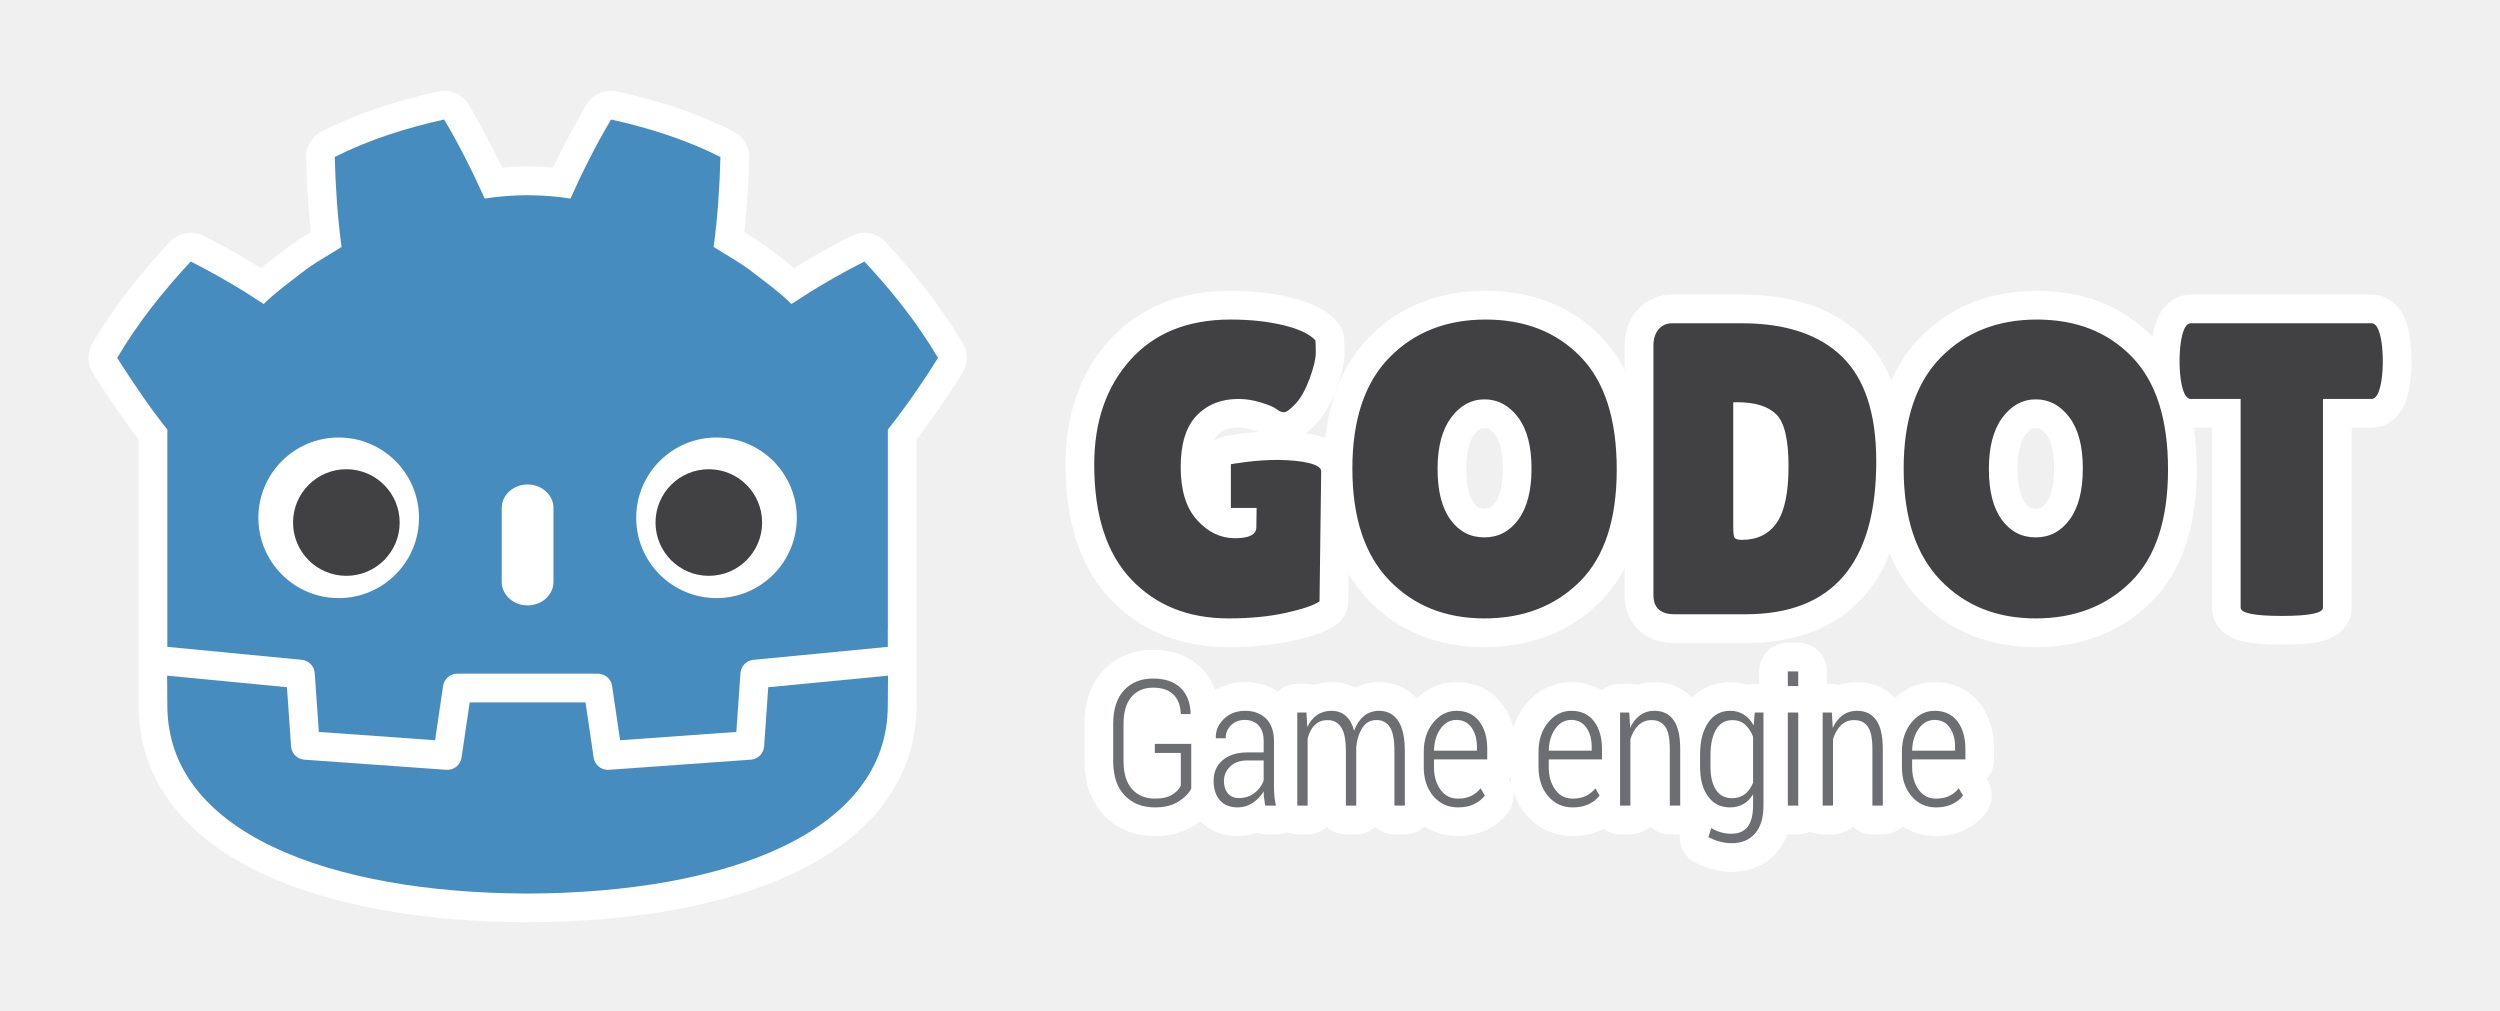
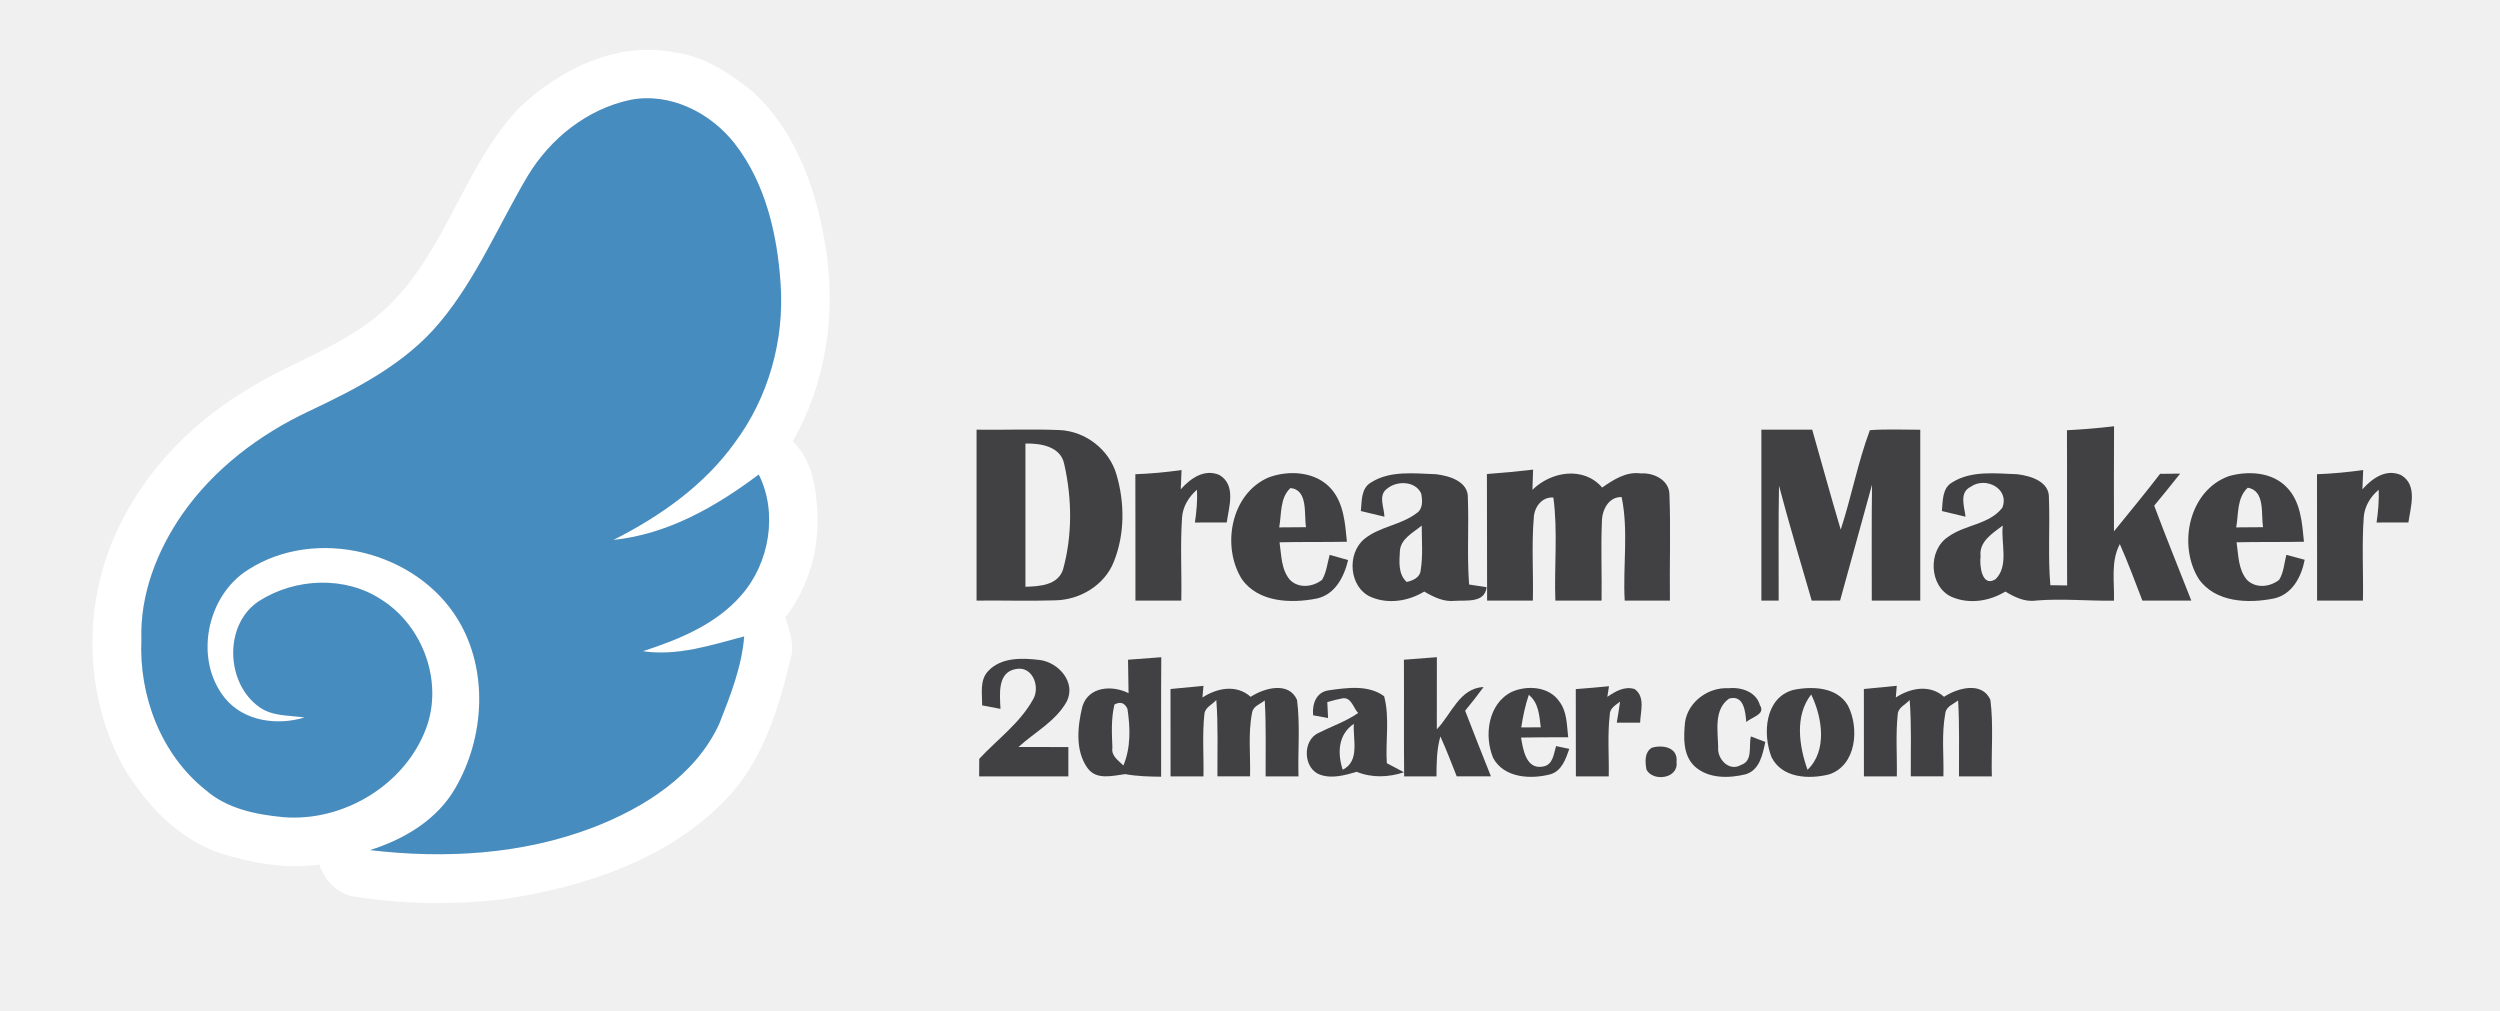
- <svg xmlns="http://www.w3.org/2000/svg" id="svg2" version="1.1" xml:space="preserve" width="1024" height="414" viewBox="0 0 960 388.125">
-   <defs id="defs6">
-     <clipPath clipPathUnits="userSpaceOnUse" id="clipPath16">
-       <path d="M 0,595.276 H 841.89 V 0 H 0 Z" id="path18" />
-     </clipPath>
-   </defs>
-   <g id="g10" transform="matrix(1.25,0,0,-1.25,-94.25,597.4987)">
-     <g id="g12">
-       <g id="g14" clip-path="url(#clipPath16)">
-         <g id="g78-3" transform="matrix(1.131053,0,0,1.131053,348.1312,279.2672)" style="fill:none;stroke:#ffffff;stroke-width:15.589;stroke-linecap:butt;stroke-linejoin:round;stroke-miterlimit:4;stroke-dasharray:none;stroke-opacity:1">
-           <path id="path80-6" style="fill:none;fill-opacity:1;fill-rule:nonzero;stroke:#ffffff;stroke-width:23.509;stroke-linecap:butt;stroke-linejoin:round;stroke-miterlimit:4;stroke-dasharray:none;stroke-opacity:1" d="m 226.334,222.1 c -15.358,3.414 -30.551,8.169 -44.795,15.338 0.326,12.577 1.139,24.628 2.787,36.869 -5.532,3.544 -11.345,6.586 -16.512,10.734 -5.25,4.039 -10.61,7.902 -15.363,12.625 -9.496,-6.281 -19.548,-12.184 -29.902,-17.395 -11.161,12.012 -21.598,24.977 -30.123,39.484 6.7,10.517 13.888,21.089 20.543,29.332 0.056,36.957 -0.082,77.99 0,113.02 0,51.838 65.76,76.754 147.461,77.041 h 0.1 0.1 c 81.701,-0.287 147.439,-25.203 147.439,-77.041 0.051,-37.842 0.017,-79.51 0.021,-113.02 7.687,-9.677 14.965,-20.352 20.541,-29.332 -8.522,-14.508 -18.964,-27.473 -30.125,-39.484 -10.351,5.21 -20.406,11.113 -29.902,17.395 -4.752,-4.723 -10.104,-8.586 -15.361,-12.625 -5.165,-4.149 -10.985,-7.19 -16.506,-10.734 1.644,-12.241 2.456,-24.292 2.783,-36.869 -14.245,-7.169 -29.437,-11.924 -44.803,-15.338 -6.135,10.311 -11.745,21.477 -16.631,32.393 -5.794,-0.968 -11.615,-1.327 -17.443,-1.396 v -0.01 c -0.041,0 -0.079,0.01 -0.113,0.01 -0.036,0 -0.073,-0.01 -0.109,-0.01 v 0.01 c -5.839,0.069 -11.656,0.428 -17.451,1.396 -4.883,-10.915 -10.491,-22.082 -16.635,-32.393 z" transform="matrix(0.6630986,0,0,-0.6630986,-270.5894,290.5202)" />
-         </g>
-         <g id="g20" transform="matrix(1.131053,0,0,1.131053,531.4495,355.3157)" style="stroke:none;stroke-width:10.609;stroke-linejoin:round;stroke-miterlimit:4;stroke-dasharray:none;stroke-opacity:1;paint-order:markers stroke fill" />
-         <g id="g24" transform="matrix(1.131053,0,0,1.131053,607.8515,354.431)" style="stroke:none;stroke-width:10.609;stroke-linecap:butt;stroke-linejoin:round;stroke-miterlimit:4;stroke-dasharray:none;stroke-opacity:1;paint-order:markers stroke fill" />
-         <g id="g28" transform="matrix(1.131053,0,0,1.131053,700.8107,355.3157)" style="stroke:none;stroke-width:10.609;stroke-linejoin:round;stroke-miterlimit:4;stroke-dasharray:none;stroke-opacity:1;paint-order:markers stroke fill" />
-         <g id="g32" transform="matrix(1.131053,0,0,1.131053,789.0113,291.3351)" style="stroke:none;stroke-width:10.609;stroke-miterlimit:4;stroke-dasharray:none;stroke-opacity:1;paint-order:markers stroke fill" />
-         <g id="g36" transform="matrix(1.131053,0,0,1.131053,468.2655,336.7128)" style="stroke:none;stroke-width:10.609;stroke-linejoin:round;stroke-miterlimit:4;stroke-dasharray:none;stroke-opacity:1;paint-order:markers stroke fill">
-           <path id="path38" style="fill:#414042;fill-opacity:1;fill-rule:nonzero;stroke:#ffffff;stroke-width:15.589;stroke-linejoin:round;stroke-miterlimit:4;stroke-dasharray:none;stroke-opacity:1;paint-order:markers stroke fill" d="m 0,0 c -6.078,0.094 -13.034,-1.173 -13.034,-1.173 v -11.863 h 6.995 l -0.078,-5.288 c 0,-1.959 -1.942,-2.943 -5.815,-2.943 -3.878,0 -7.303,1.642 -10.274,4.917 -2.978,3.279 -4.459,8.072 -4.459,14.388 0,6.329 1.447,10.995 4.345,14.006 2.892,3.008 6.683,4.517 11.346,4.517 1.959,0 3.987,-0.316 6.096,-0.961 2.11,-0.639 3.519,-1.238 4.238,-1.799 0.713,-0.577 1.391,-0.85 2.032,-0.85 0.638,0 1.671,0.746 3.1,2.255 1.431,1.505 2.713,3.786 3.844,6.827 1.126,3.057 1.69,5.4 1.69,7.062 0,1.649 -0.036,2.786 -0.109,3.386 -1.581,1.73 -4.499,3.102 -8.755,4.122 -4.248,1.017 -9.011,1.522 -14.28,1.522 -11.594,0 -20.66,-3.65 -27.207,-10.95 -6.552,-7.303 -9.822,-16.783 -9.822,-28.452 0,-13.701 3.347,-24.087 10.041,-31.162 6.706,-7.074 15.51,-10.607 26.425,-10.607 5.87,0 11.08,0.505 15.632,1.522 4.557,1.013 7.586,2.053 9.093,3.105 l 0.452,35.33 C 11.496,-1.036 6.078,-0.104 0,0 m 283.581,-40.12 c 0,-1.496 -3.721,-2.255 -11.176,-2.255 -7.448,0 -11.18,0.759 -11.18,2.255 v 56.681 h -13.545 c -1.281,0 -2.185,1.727 -2.71,5.198 -0.226,1.652 -0.334,3.343 -0.334,5.077 0,1.724 0.108,3.422 0.334,5.077 0.525,3.462 1.429,5.202 2.71,5.202 h 49.112 c 1.279,0 2.179,-1.74 2.712,-5.202 0.221,-1.655 0.335,-3.353 0.335,-5.077 0,-1.734 -0.114,-3.425 -0.335,-5.077 -0.533,-3.471 -1.433,-5.198 -2.712,-5.198 h -13.211 z M 205.601,16.447 c -3.612,0 -6.645,-1.659 -9.095,-4.967 -2.44,-3.311 -3.662,-7.958 -3.662,-13.938 0,-5.993 1.169,-10.581 3.499,-13.778 2.33,-3.207 5.398,-4.804 9.2,-4.804 3.801,0 6.89,1.617 9.258,4.862 2.372,3.233 3.56,7.861 3.56,13.886 0,6.02 -1.225,10.654 -3.671,13.89 -2.447,3.232 -5.473,4.849 -9.089,4.849 m -0.058,-59.493 c -10.577,0 -19.193,3.46 -25.851,10.379 -6.663,6.925 -9.993,17.03 -9.993,30.314 0,13.292 3.367,23.356 10.1,30.209 6.741,6.844 15.431,10.269 26.086,10.269 10.651,0 19.246,-3.363 25.797,-10.109 6.55,-6.733 9.822,-16.94 9.822,-30.591 0,-13.661 -3.349,-23.822 -10.05,-30.49 -6.699,-6.654 -15.338,-9.981 -25.911,-9.981 m -82.13,58.711 v -33.768 c 0,-1.577 0.116,-2.571 0.342,-2.988 0.224,-0.415 0.903,-0.623 2.029,-0.623 4.144,0 7.283,1.548 9.429,4.634 2.151,3.083 3.215,8.216 3.215,15.405 0,7.192 -1.113,11.878 -3.325,14.055 -2.223,2.183 -5.744,3.285 -10.561,3.285 z m -21.675,-52.392 v 67.735 c 0,1.883 0.468,3.369 1.413,4.471 0.939,1.085 2.161,1.636 3.671,1.636 h 18.854 c 11.965,0 21.053,-3.018 27.257,-9.04 6.215,-6.02 9.322,-15.499 9.322,-28.447 0,-27.7 -11.821,-41.547 -35.456,-41.547 h -19.302 c -3.836,0 -5.759,1.727 -5.759,5.192 M 55.863,16.447 c -3.611,0 -6.636,-1.659 -9.09,-4.967 -2.441,-3.311 -3.668,-7.958 -3.668,-13.938 0,-5.993 1.166,-10.581 3.503,-13.778 2.333,-3.207 5.398,-4.804 9.2,-4.804 3.8,0 6.887,1.617 9.258,4.862 2.371,3.233 3.559,7.861 3.559,13.886 0,6.02 -1.227,10.654 -3.673,13.89 -2.443,3.232 -5.473,4.849 -9.089,4.849 m -0.055,-59.493 c -10.573,0 -19.195,3.46 -25.859,10.379 -6.655,6.925 -9.984,17.03 -9.984,30.314 0,13.292 3.367,23.356 10.101,30.209 6.736,6.844 15.431,10.269 26.082,10.269 10.649,0 19.251,-3.363 25.794,-10.109 6.555,-6.733 9.827,-16.94 9.827,-30.591 0,-13.661 -3.348,-23.822 -10.05,-30.49 -6.702,-6.654 -15.333,-9.981 -25.911,-9.981" />
-         </g>
-         <g id="g40" transform="matrix(1.131053,0,0,1.131053,441.3472,235.7512)" style="stroke:none;stroke-width:4.311;stroke-linejoin:round;stroke-miterlimit:4;stroke-dasharray:none;stroke-opacity:1;paint-order:markers stroke fill" />
-         <g id="g44" transform="matrix(1.131053,0,0,1.131053,456.0153,232.825)" style="stroke:none;stroke-width:4.311;stroke-linejoin:round;stroke-miterlimit:4;stroke-dasharray:none;stroke-opacity:1;paint-order:markers stroke fill" />
-         <g id="g48" transform="matrix(1.131053,0,0,1.131053,476.7303,259.1052)" style="stroke:none;stroke-width:4.311;stroke-linejoin:round;stroke-miterlimit:4;stroke-dasharray:none;stroke-opacity:1;paint-order:markers stroke fill" />
-         <g id="g52" transform="matrix(1.131053,0,0,1.131053,522.8228,256.8387)" style="stroke:none;stroke-width:4.311;stroke-linejoin:round;stroke-miterlimit:4;stroke-dasharray:none;stroke-opacity:1;paint-order:markers stroke fill" />
-         <g id="g56" transform="matrix(1.131053,0,0,1.131053,558.0805,256.8387)" style="stroke:none;stroke-width:4.311;stroke-linejoin:round;stroke-miterlimit:4;stroke-dasharray:none;stroke-opacity:1;paint-order:markers stroke fill" />
-         <g id="g60" transform="matrix(1.131053,0,0,1.131053,575.9168,259.1052)" style="stroke:none;stroke-width:4.311;stroke-linejoin:round;stroke-miterlimit:4;stroke-dasharray:none;stroke-opacity:1;paint-order:markers stroke fill" />
-         <g id="g64" transform="matrix(1.131053,0,0,1.131053,600.8685,242.3088)" style="stroke:none;stroke-width:4.311;stroke-linejoin:round;stroke-miterlimit:4;stroke-dasharray:none;stroke-opacity:1;paint-order:markers stroke fill" />
-         <g id="g70" transform="matrix(1.131053,0,0,1.131053,638.1538,259.1052)" style="stroke:none;stroke-width:4.311;stroke-linejoin:round;stroke-miterlimit:4;stroke-dasharray:none;stroke-opacity:1;paint-order:markers stroke fill" />
-         <g id="g74" transform="matrix(1.131053,0,0,1.131053,669.7088,256.8387)" style="stroke:none;stroke-width:4.311;stroke-linejoin:round;stroke-miterlimit:4;stroke-dasharray:none;stroke-opacity:1;paint-order:markers stroke fill">
-           <path id="path76" style="fill:#6d6e71;fill-opacity:1;fill-rule:nonzero;stroke:#ffffff;stroke-width:15.589;stroke-linejoin:round;stroke-miterlimit:4;stroke-dasharray:none;stroke-opacity:1;paint-order:markers stroke fill" d="M 0,0 C -1.763,0 -3.208,-0.802 -4.334,-2.402 -5.463,-4.008 -6.052,-5.987 -6.102,-8.346 H 5.56 v 1.082 c 0,2.086 -0.486,3.823 -1.47,5.201 C 3.109,-0.684 1.747,0 0,0 m 0.401,-23.76 c -2.733,0 -4.958,1.026 -6.681,3.073 -1.73,2.043 -2.595,4.657 -2.595,7.841 v 4.197 c 0,3.19 0.865,5.85 2.6,7.965 1.739,2.105 3.831,3.158 6.275,3.158 2.646,0 4.706,-0.939 6.172,-2.823 1.462,-1.887 2.195,-4.422 2.195,-7.603 v -2.773 H -6.102 v -2.102 c 0,-2.447 0.59,-4.484 1.757,-6.11 1.166,-1.63 2.748,-2.438 4.746,-2.438 1.382,0 2.579,0.244 3.578,0.724 1.012,0.491 1.869,1.179 2.591,2.082 l 1.147,-1.988 c -0.769,-0.968 -1.755,-1.75 -2.962,-2.33 -1.203,-0.577 -2.658,-0.873 -4.354,-0.873 m -28.3,25.764 0.23,-4.178 c 0.676,1.483 1.562,2.634 2.678,3.435 1.115,0.805 2.422,1.213 3.916,1.213 2.258,0 3.995,-0.835 5.199,-2.513 1.211,-1.675 1.807,-4.279 1.807,-7.812 V -23.271 h -2.825 v 15.394 c 0,2.888 -0.422,4.905 -1.261,6.075 -0.843,1.17 -2.063,1.753 -3.668,1.753 -1.434,0 -2.635,-0.466 -3.599,-1.414 -0.967,-0.939 -1.692,-2.19 -2.171,-3.767 V -23.271 h -2.809 V 2.004 Z m -9.134,-25.275 h -2.83 V 2.004 h 2.83 z m 0,32.471 h -2.83 v 3.982 h 2.83 z M -60.864,-12.846 c 0,-2.565 0.486,-4.605 1.472,-6.123 0.974,-1.532 2.457,-2.288 4.436,-2.288 1.356,0 2.498,0.361 3.435,1.101 0.934,0.74 1.672,1.77 2.218,3.077 v 12.52 c -0.525,1.346 -1.246,2.434 -2.157,3.272 -0.91,0.824 -2.062,1.238 -3.448,1.238 -1.975,0 -3.468,-0.86 -4.46,-2.587 -0.999,-1.73 -1.496,-3.986 -1.496,-6.756 z m -2.833,3.454 c 0,3.582 0.723,6.459 2.177,8.627 1.442,2.157 3.448,3.239 6.004,3.239 1.419,0 2.664,-0.346 3.728,-1.04 1.066,-0.681 1.947,-1.678 2.654,-2.946 l 0.274,3.516 h 2.381 V -23.294 c 0,-3.239 -0.751,-5.749 -2.26,-7.525 -1.511,-1.769 -3.657,-2.665 -6.428,-2.665 -0.996,0 -2.067,0.156 -3.212,0.459 -1.147,0.303 -2.162,0.701 -3.052,1.2 l 0.776,2.463 c 0.759,-0.492 1.608,-0.873 2.548,-1.141 0.932,-0.277 1.895,-0.41 2.894,-0.41 2.009,0 3.498,0.645 4.46,1.932 0.966,1.304 1.45,3.19 1.45,5.687 v 3.057 c -0.717,-1.138 -1.597,-2.011 -2.64,-2.614 -1.039,-0.606 -2.253,-0.909 -3.622,-0.909 -2.539,0 -4.53,0.994 -5.968,2.982 -1.441,1.984 -2.164,4.631 -2.164,7.932 z m -19.228,11.396 0.23,-4.178 c 0.674,1.483 1.564,2.634 2.682,3.435 1.108,0.805 2.413,1.213 3.914,1.213 2.258,0 3.988,-0.835 5.189,-2.513 1.214,-1.675 1.815,-4.279 1.815,-7.812 V -23.271 h -2.825 v 15.394 c 0,2.888 -0.423,4.905 -1.264,6.075 -0.836,1.17 -2.065,1.753 -3.665,1.753 -1.435,0 -2.638,-0.466 -3.603,-1.414 -0.969,-0.939 -1.691,-2.19 -2.172,-3.767 V -23.271 h -2.805 V 2.004 Z M -98.694,0 c -1.763,0 -3.21,-0.802 -4.341,-2.402 -1.126,-1.606 -1.712,-3.585 -1.763,-5.944 h 11.663 v 1.082 c 0,2.086 -0.488,3.823 -1.474,5.201 -0.981,1.379 -2.341,2.063 -4.085,2.063 m 0.394,-23.76 c -2.726,0 -4.951,1.026 -6.679,3.073 -1.733,2.043 -2.6,4.657 -2.6,7.841 v 4.197 c 0,3.19 0.871,5.85 2.602,7.965 1.744,2.105 3.834,3.158 6.283,3.158 2.643,0 4.703,-0.939 6.164,-2.823 1.463,-1.887 2.197,-4.422 2.197,-7.603 v -2.773 h -14.465 v -2.102 c 0,-2.447 0.587,-4.484 1.76,-6.11 1.162,-1.63 2.742,-2.438 4.738,-2.438 1.387,0 2.585,0.244 3.585,0.724 1.007,0.491 1.866,1.179 2.589,2.082 l 1.141,-1.988 c -0.764,-0.968 -1.75,-1.75 -2.959,-2.33 -1.204,-0.577 -2.658,-0.873 -4.356,-0.873 M -129.867,0 c -1.758,0 -3.202,-0.802 -4.334,-2.402 -1.133,-1.606 -1.718,-3.585 -1.765,-5.944 h 11.66 v 1.082 c 0,2.086 -0.489,3.823 -1.469,5.201 -0.986,1.379 -2.347,2.063 -4.092,2.063 m 0.397,-23.76 c -2.725,0 -4.954,1.026 -6.685,3.073 -1.726,2.043 -2.591,4.657 -2.591,7.841 v 4.197 c 0,3.19 0.867,5.85 2.602,7.965 1.739,2.105 3.828,3.158 6.277,3.158 2.648,0 4.699,-0.939 6.164,-2.823 1.468,-1.887 2.201,-4.422 2.201,-7.603 v -2.773 h -14.464 v -2.102 c 0,-2.447 0.586,-4.484 1.752,-6.11 1.168,-1.63 2.755,-2.438 4.744,-2.438 1.382,0 2.585,0.244 3.588,0.724 1.003,0.491 1.863,1.179 2.578,2.082 l 1.149,-1.988 c -0.763,-0.968 -1.752,-1.75 -2.959,-2.33 -1.204,-0.577 -2.659,-0.873 -4.356,-0.873 m -41.149,25.764 0.24,-3.923 c 0.664,1.404 1.554,2.486 2.657,3.255 1.107,0.759 2.41,1.138 3.906,1.138 1.527,0 2.814,-0.444 3.852,-1.343 1.039,-0.896 1.805,-2.252 2.292,-4.074 0.623,1.682 1.505,3.011 2.65,3.973 1.145,0.964 2.534,1.444 4.143,1.444 2.217,0 3.937,-0.897 5.156,-2.692 1.224,-1.799 1.834,-4.559 1.834,-8.288 V -23.271 h -2.823 v 14.814 c 0,3.1 -0.429,5.283 -1.263,6.538 -0.839,1.257 -2.042,1.89 -3.598,1.89 -1.637,0 -2.915,-0.691 -3.834,-2.096 -0.914,-1.405 -1.478,-3.161 -1.683,-5.282 v -0.655 -15.209 h -2.809 v 14.798 c 0,3.027 -0.424,5.194 -1.292,6.488 -0.864,1.294 -2.066,1.936 -3.609,1.936 -1.475,0 -2.668,-0.45 -3.562,-1.342 -0.9,-0.897 -1.54,-2.125 -1.928,-3.683 V -23.271 h -2.806 V 2.004 Z M -188.933,-21.231 c 1.553,0 2.936,0.44 4.144,1.336 1.21,0.9 2.058,2.037 2.561,3.422 v 5.468 h -4.492 c -1.91,0 -3.44,-0.541 -4.585,-1.623 -1.148,-1.075 -1.716,-2.418 -1.716,-4.015 0,-1.349 0.355,-2.457 1.074,-3.311 0.718,-0.857 1.722,-1.277 3.014,-1.277 m 7.124,-2.04 c -0.14,0.876 -0.249,1.587 -0.318,2.144 -0.067,0.567 -0.101,1.131 -0.101,1.704 -0.767,-1.254 -1.757,-2.294 -2.98,-3.109 -1.221,-0.821 -2.579,-1.228 -4.075,-1.228 -2.092,0 -3.701,0.648 -4.84,1.946 -1.132,1.303 -1.704,3.059 -1.704,5.276 0,2.343 0.823,4.223 2.473,5.618 1.649,1.395 3.89,2.092 6.709,2.092 h 4.417 v 3.106 c 0,1.786 -0.456,3.193 -1.351,4.21 -0.914,1.004 -2.17,1.512 -3.791,1.512 -1.508,0 -2.752,-0.479 -3.728,-1.45 -0.973,-0.965 -1.456,-2.144 -1.456,-3.549 l -2.623,0.023 -0.046,0.137 c -0.074,1.906 0.647,3.591 2.168,5.084 1.515,1.489 3.459,2.229 5.825,2.229 2.338,0 4.22,-0.711 5.657,-2.128 1.429,-1.431 2.146,-3.471 2.146,-6.124 V -18.174 c 0,-0.903 0.042,-1.78 0.121,-2.617 0.081,-0.848 0.212,-1.665 0.417,-2.48 z m -20.093,4.627 c -0.624,-1.28 -1.771,-2.454 -3.449,-3.516 -1.676,-1.069 -3.805,-1.6 -6.391,-1.6 -3.412,0 -6.156,1.075 -8.24,3.249 -2.076,2.157 -3.116,5.266 -3.116,9.323 v 10.116 c 0,3.969 0.98,7.013 2.946,9.138 1.962,2.108 4.59,3.177 7.872,3.177 3.208,0 5.695,-0.844 7.455,-2.513 1.755,-1.675 2.677,-4.015 2.757,-7.003 l -0.044,-0.133 h -2.619 c -0.094,2.29 -0.759,4.057 -2.01,5.305 -1.244,1.238 -3.095,1.864 -5.539,1.864 -2.473,0 -4.432,-0.837 -5.866,-2.516 -1.43,-1.675 -2.143,-4.103 -2.143,-7.293 v -10.174 c 0,-3.308 0.771,-5.83 2.311,-7.567 1.54,-1.724 3.616,-2.588 6.236,-2.588 1.913,0 3.451,0.339 4.602,1.033 1.155,0.684 1.956,1.519 2.409,2.51 v 8.861 h -7.06 v 2.463 h 9.889 z" />
-         </g>
-         <g id="g78" transform="matrix(1.131053,0,0,1.131053,348.1311,279.2668)" style="stroke-width:0.884">
-           <path d="m 0,0 c 0,0 -0.325,1.994 -0.515,1.976 l -36.182,-3.491 c -2.879,-0.278 -5.115,-2.574 -5.317,-5.459 l -0.994,-14.247 -27.992,-1.997 -1.904,12.912 c -0.424,2.872 -2.932,5.037 -5.835,5.037 h -38.188 c -2.902,0 -5.41,-2.165 -5.834,-5.037 l -1.905,-12.912 -27.992,1.997 -0.994,14.247 c -0.202,2.886 -2.438,5.182 -5.317,5.46 l -36.2,3.49 c -0.187,0.018 -0.324,-1.978 -0.511,-1.978 l -0.049,-7.83 30.658,-4.944 1.004,-14.374 c 0.203,-2.91 2.551,-5.263 5.463,-5.472 l 38.551,-2.75 c 0.146,-0.01 0.29,-0.016 0.434,-0.016 2.897,0 5.401,2.166 5.825,5.038 l 1.959,13.286 h 28.005 l 1.959,-13.286 c 0.423,-2.871 2.93,-5.037 5.831,-5.037 0.142,0 0.284,0.005 0.423,0.015 l 38.556,2.75 c 2.911,0.209 5.26,2.562 5.463,5.472 l 1.003,14.374 30.645,4.966 z" style="fill:#ffffff;fill-opacity:1;fill-rule:nonzero;stroke:none;stroke-width:0.884" id="path80" />
-         </g>
-         <g id="g82" transform="matrix(1.131053,0,0,1.131053,126.8061,346.0453)" style="stroke-width:0.884">
-           <path d="m 0,0 v -47.514 -6.035 -5.492 c 0.108,-0.001 0.216,-0.005 0.323,-0.015 l 36.196,-3.49 c 1.896,-0.183 3.382,-1.709 3.514,-3.609 l 1.116,-15.978 31.574,-2.253 2.175,14.747 c 0.282,1.912 1.922,3.329 3.856,3.329 h 38.188 c 1.933,0 3.573,-1.417 3.855,-3.329 l 2.175,-14.747 31.575,2.253 1.115,15.978 c 0.133,1.9 1.618,3.425 3.514,3.609 l 36.182,3.49 c 0.107,0.01 0.214,0.014 0.322,0.015 v 4.711 l 0.015,0.005 V 0 c 5.097,6.416 9.923,13.494 13.621,19.449 -5.651,9.62 -12.575,18.217 -19.976,26.182 -6.864,-3.455 -13.531,-7.369 -19.828,-11.534 -3.151,3.132 -6.7,5.694 -10.186,8.372 -3.425,2.751 -7.285,4.768 -10.946,7.118 1.09,8.117 1.629,16.108 1.846,24.448 -9.446,4.754 -19.519,7.906 -29.708,10.17 -4.068,-6.837 -7.788,-14.241 -11.028,-21.479 -3.842,0.642 -7.702,0.88 -11.567,0.926 v 0.006 c -0.027,0 -0.052,-0.006 -0.075,-0.006 -0.024,0 -0.049,0.006 -0.073,0.006 V 63.652 C 93.903,63.606 90.046,63.368 86.203,62.726 82.965,69.964 79.247,77.368 75.173,84.205 64.989,81.941 54.915,78.789 45.47,74.035 45.686,65.695 46.225,57.704 47.318,49.587 43.65,47.237 39.795,45.22 36.369,42.469 32.888,39.791 29.333,37.229 26.181,34.097 19.884,38.262 13.219,42.176 6.353,45.631 -1.048,37.666 -7.968,29.069 -13.621,19.449 -9.178,12.475 -4.413,5.466 0,0 Z" style="fill:#478cbf;fill-opacity:1;fill-rule:nonzero;stroke:none;stroke-width:0.884" id="path84" />
-         </g>
-         <g id="g86" transform="matrix(1.131053,0,0,1.131053,311.4033,266.8844)" style="stroke-width:0.884">
-           <path d="m 0,0 -1.121,-16.063 c -0.135,-1.936 -1.675,-3.477 -3.611,-3.616 l -38.555,-2.751 c -0.094,-0.007 -0.188,-0.01 -0.281,-0.01 -1.916,0 -3.569,1.406 -3.852,3.33 l -2.211,14.994 H -81.09 l -2.211,-14.994 c -0.297,-2.018 -2.101,-3.469 -4.133,-3.32 l -38.555,2.751 c -1.936,0.139 -3.476,1.68 -3.611,3.616 L -130.721,0 -163.268,3.138 c 0.015,-3.498 0.06,-7.33 0.06,-8.093 0,-34.374 43.605,-50.896 97.781,-51.086 h 0.066 0.067 c 54.176,0.19 97.766,16.712 97.766,51.086 0,0.777 0.047,4.593 0.063,8.093 z" style="fill:#478cbf;fill-opacity:1;fill-rule:nonzero;stroke:none;stroke-width:0.884" id="path88" />
-         </g>
-         <g id="g90" transform="matrix(1.131053,0,0,1.131053,204.1139,318.9377)" style="stroke-width:0.884">
-           <path d="m 0,0 c 0,-12.052 -9.765,-21.815 -21.813,-21.815 -12.042,0 -21.81,9.763 -21.81,21.815 0,12.044 9.768,21.802 21.81,21.802 C -9.765,21.802 0,12.044 0,0" style="fill:#ffffff;fill-opacity:1;fill-rule:nonzero;stroke:none;stroke-width:0.884" id="path92" />
-         </g>
-         <g id="g94" transform="matrix(1.131053,0,0,1.131053,198.1775,317.4744)" style="stroke-width:0.884">
-           <path d="m 0,0 c 0,-7.994 -6.479,-14.473 -14.479,-14.473 -7.996,0 -14.479,6.479 -14.479,14.473 0,7.994 6.483,14.479 14.479,14.479 C -6.479,14.479 0,7.994 0,0" style="fill:#414042;fill-opacity:1;fill-rule:nonzero;stroke:none;stroke-width:0.884" id="path96" />
-         </g>
-         <g id="g98" transform="matrix(1.131053,0,0,1.131053,237.475,292.0191)" style="stroke-width:0.884">
-           <path d="m 0,0 c -3.878,0 -7.021,2.858 -7.021,6.381 v 20.081 c 0,3.52 3.143,6.381 7.021,6.381 3.878,0 7.028,-2.861 7.028,-6.381 V 6.381 C 7.028,2.858 3.878,0 0,0" style="fill:#ffffff;fill-opacity:1;fill-rule:nonzero;stroke:none;stroke-width:0.884" id="path100" />
-         </g>
-         <g id="g102" transform="matrix(1.131053,0,0,1.131053,270.8402,318.9377)" style="stroke-width:0.884">
-           <path d="m 0,0 c 0,-12.052 9.765,-21.815 21.815,-21.815 12.041,0 21.808,9.763 21.808,21.815 0,12.044 -9.767,21.802 -21.808,21.802 C 9.765,21.802 0,12.044 0,0" style="fill:#ffffff;fill-opacity:1;fill-rule:nonzero;stroke:none;stroke-width:0.884" id="path104" />
-         </g>
-         <g id="g106" transform="matrix(1.131053,0,0,1.131053,276.7781,317.4744)" style="stroke-width:0.884">
-           <path d="m 0,0 c 0,-7.994 6.477,-14.473 14.471,-14.473 8.002,0 14.479,6.479 14.479,14.473 0,7.994 -6.477,14.479 -14.479,14.479 C 6.477,14.479 0,7.994 0,0" style="fill:#414042;fill-opacity:1;fill-rule:nonzero;stroke:none;stroke-width:0.884" id="path108" />
-         </g>
-       </g>
-     </g>
+ <svg xmlns="http://www.w3.org/2000/svg" width="512pt" height="207pt" viewBox="0 0 512 207" version="1.1">
+   <g id="#ffffffff">
+     <path fill="#ffffff" opacity="1.00" d=" M 106.25 22.18 C 114.60 14.19 126.44 8.33 138.21 10.75 C 144.27 11.53 149.54 15.05 154.19 18.81 C 163.43 27.33 167.56 39.84 169.29 51.97 C 171.15 65.04 168.97 78.88 162.35 90.36 C 165.76 93.70 166.97 98.49 167.26 103.10 C 168.14 111.31 165.92 119.87 160.85 126.43 C 161.67 129.22 162.84 132.15 161.89 135.07 C 159.39 145.30 156.18 155.95 148.67 163.72 C 136.70 176.17 119.52 181.70 102.84 184.20 C 92.93 185.32 82.86 185.20 73.00 183.68 C 69.34 183.31 66.50 180.44 65.39 177.05 C 59.47 177.94 53.49 177.08 47.77 175.50 C 37.85 173.24 30.19 165.44 25.20 156.92 C 17.60 142.97 16.97 125.64 22.97 111.00 C 28.28 98.04 38.24 87.30 50.15 80.08 C 59.96 73.82 71.78 70.61 80.09 62.11 C 91.52 50.69 95.19 33.88 106.25 22.18 M 108.08 36.03 C 102.13 46.06 97.58 57.05 90.04 66.07 C 83.01 74.51 73.03 79.61 63.27 84.22 C 53.08 89.01 43.77 96.06 37.30 105.36 C 32.13 112.85 28.66 121.79 28.96 131.00 C 28.44 142.51 32.97 154.51 42.11 161.79 C 46.47 165.62 52.41 166.82 58.02 167.35 C 70.30 168.36 82.97 160.75 87.28 149.12 C 90.80 139.63 86.63 128.20 78.15 122.83 C 70.71 117.88 60.40 118.37 53.00 123.13 C 45.77 127.92 46.22 139.99 53.16 144.84 C 55.84 146.74 59.28 146.48 62.38 146.94 C 56.76 148.64 49.96 147.74 46.07 142.99 C 39.67 135.10 42.27 122.07 50.76 116.71 C 64.69 107.71 85.43 112.87 93.88 127.05 C 100.07 137.41 99.22 151.07 93.29 161.34 C 89.56 167.89 82.78 171.90 75.77 174.10 C 91.09 175.92 106.96 175.02 121.47 169.46 C 131.95 165.41 142.43 158.80 147.29 148.26 C 149.56 142.48 151.91 136.59 152.41 130.34 C 145.63 132.12 138.79 134.42 131.66 133.37 C 139.03 130.96 146.60 127.91 151.81 121.91 C 157.59 115.35 159.35 105.05 155.39 97.18 C 146.61 103.78 136.75 109.42 125.62 110.58 C 135.18 105.75 144.23 99.41 150.52 90.60 C 157.42 81.32 160.69 69.55 159.86 58.03 C 159.18 48.00 156.79 37.58 150.53 29.49 C 145.59 23.12 137.27 18.87 129.12 20.45 C 120.28 22.31 112.70 28.36 108.08 36.03 Z" />
+   </g>
+   <g id="#478cbfff">
+     <path fill="#478cbf" opacity="1.00" d=" M 108.08 36.03 C 112.70 28.36 120.28 22.31 129.12 20.45 C 137.27 18.87 145.59 23.12 150.53 29.49 C 156.79 37.58 159.18 48.00 159.86 58.03 C 160.69 69.55 157.42 81.32 150.52 90.60 C 144.23 99.41 135.18 105.75 125.62 110.58 C 136.75 109.42 146.61 103.78 155.39 97.18 C 159.35 105.05 157.59 115.35 151.81 121.91 C 146.60 127.91 139.03 130.96 131.66 133.37 C 138.79 134.42 145.63 132.12 152.41 130.34 C 151.91 136.59 149.56 142.48 147.29 148.26 C 142.43 158.80 131.95 165.41 121.47 169.46 C 106.96 175.02 91.09 175.92 75.77 174.10 C 82.78 171.90 89.56 167.89 93.29 161.34 C 99.22 151.07 100.07 137.41 93.88 127.05 C 85.43 112.87 64.69 107.71 50.76 116.71 C 42.27 122.07 39.67 135.10 46.07 142.99 C 49.96 147.74 56.76 148.64 62.38 146.94 C 59.28 146.48 55.84 146.74 53.16 144.84 C 46.22 139.99 45.77 127.92 53.00 123.13 C 60.40 118.37 70.71 117.88 78.15 122.83 C 86.63 128.20 90.80 139.63 87.28 149.12 C 82.97 160.75 70.30 168.36 58.02 167.35 C 52.41 166.82 46.47 165.62 42.11 161.79 C 32.97 154.51 28.44 142.51 28.96 131.00 C 28.66 121.79 32.13 112.85 37.30 105.36 C 43.77 96.06 53.08 89.01 63.27 84.22 C 73.03 79.61 83.01 74.51 90.04 66.07 C 97.58 57.05 102.13 46.06 108.08 36.03 Z" />
+   </g>
+   <g id="#414042ff">
+     <path fill="#414042" opacity="1.00" d=" M 200.00 88.00 C 205.69 88.08 211.38 87.84 217.07 88.08 C 222.33 88.34 227.16 92.07 228.64 97.14 C 230.36 102.94 230.38 109.43 228.10 115.07 C 226.20 119.88 221.13 122.88 216.06 122.95 C 210.71 123.12 205.35 122.94 200.00 123.00 C 200.00 111.33 200.00 99.67 200.00 88.00 M 210.01 90.83 C 209.99 100.61 209.99 110.39 210.01 120.17 C 212.85 120.08 216.63 119.89 217.70 116.66 C 219.64 109.70 219.56 102.14 217.97 95.12 C 217.27 91.41 213.14 90.78 210.01 90.83 Z" />
+     <path fill="#414042" opacity="1.00" d=" M 360.73 88.00 C 364.20 88.00 367.67 88.00 371.14 88.00 C 373.09 94.82 374.95 101.67 376.98 108.47 C 379.18 101.74 380.48 94.72 382.95 88.10 C 386.38 87.85 389.82 88.02 393.27 88.01 C 393.26 99.67 393.27 111.34 393.27 123.00 C 389.95 123.00 386.64 123.00 383.34 123.00 C 383.35 115.09 383.28 107.17 383.39 99.26 C 381.20 107.17 379.05 115.09 376.85 122.99 C 374.91 122.99 372.97 123.00 371.04 123.01 C 368.77 115.17 366.42 107.36 364.34 99.47 C 364.19 107.31 364.30 115.16 364.27 123.00 C 363.38 123.00 361.62 123.00 360.73 123.00 C 360.73 111.33 360.73 99.67 360.73 88.00 Z" />
+     <path fill="#414042" opacity="1.00" d=" M 423.31 88.11 C 426.53 87.95 429.75 87.68 432.96 87.30 C 432.91 94.47 432.93 101.64 432.94 108.82 C 436.11 104.91 439.32 101.03 442.39 97.04 C 443.75 97.03 445.11 97.02 446.49 97.00 C 444.74 99.21 442.98 101.40 441.18 103.56 C 443.61 110.08 446.25 116.52 448.78 123.00 C 445.43 123.00 442.10 123.00 438.76 123.00 C 437.26 119.13 435.83 115.22 434.14 111.43 C 432.24 115.01 433.06 119.15 432.94 123.02 C 427.61 123.09 422.29 122.55 416.97 122.99 C 414.66 123.33 412.60 122.28 410.69 121.15 C 407.43 123.15 403.23 123.79 399.67 122.23 C 395.03 120.09 394.79 112.65 399.00 109.93 C 402.40 107.43 407.39 107.46 410.08 103.98 C 411.61 100.02 406.60 97.54 403.61 99.69 C 401.17 100.86 402.32 103.79 402.54 105.82 C 400.93 105.42 399.31 105.03 397.70 104.66 C 397.91 102.58 397.72 99.99 399.83 98.78 C 403.77 96.32 408.71 96.97 413.13 97.12 C 415.81 97.44 419.72 98.58 419.62 101.94 C 419.85 107.91 419.40 113.89 419.91 119.85 C 420.77 119.86 422.49 119.89 423.35 119.90 C 423.29 109.30 423.37 98.71 423.31 88.11 M 405.62 113.94 C 405.37 115.79 405.88 120.38 408.69 118.62 C 411.49 115.87 409.74 111.17 410.17 107.63 C 408.09 109.21 405.27 110.89 405.62 113.94 Z" />
+     <path fill="#414042" opacity="1.00" d=" M 232.52 97.12 C 235.68 97.00 238.84 96.72 241.98 96.26 C 241.92 97.57 241.87 98.89 241.82 100.21 C 243.79 98.00 246.59 95.96 249.70 97.26 C 253.20 99.29 251.70 103.79 251.23 107.00 C 249.06 107.00 246.89 107.00 244.72 107.01 C 245.05 104.79 245.25 102.54 245.15 100.29 C 243.44 101.77 242.21 103.77 242.08 106.07 C 241.70 111.70 242.04 117.36 241.93 123.00 C 238.80 123.00 235.67 123.00 232.54 123.00 C 232.53 114.37 232.55 105.75 232.52 97.12 Z" />
+     <path fill="#414042" opacity="1.00" d=" M 474.52 97.12 C 477.68 97.00 480.84 96.71 483.98 96.26 C 483.92 97.57 483.87 98.89 483.82 100.21 C 485.79 98.00 488.62 95.93 491.72 97.29 C 495.20 99.31 493.69 103.81 493.24 107.00 C 491.06 107.00 488.89 107.00 486.72 107.01 C 487.05 104.79 487.24 102.54 487.16 100.29 C 485.45 101.74 484.23 103.73 484.09 106.00 C 483.69 111.66 484.04 117.33 483.93 123.00 C 480.80 123.00 477.66 123.00 474.54 123.00 C 474.52 114.37 474.55 105.75 474.52 97.12 Z" />
+     <path fill="#414042" opacity="1.00" d=" M 259.79 97.79 C 264.04 96.18 269.66 96.58 272.75 100.26 C 275.24 103.22 275.48 107.28 275.85 110.95 C 271.25 111.04 266.65 110.96 262.05 111.06 C 262.44 113.67 262.37 116.65 264.19 118.77 C 265.99 120.56 268.90 120.23 270.77 118.74 C 271.68 117.19 271.84 115.34 272.32 113.63 C 273.57 113.99 274.83 114.34 276.09 114.70 C 275.28 118.15 273.41 121.80 269.62 122.59 C 264.39 123.61 257.70 123.39 254.32 118.59 C 250.13 111.86 252.08 101.10 259.79 97.79 M 264.28 99.95 C 262.08 102.02 262.48 105.29 261.98 108.01 C 263.81 108.00 265.64 107.99 267.47 107.97 C 267.04 105.33 267.95 100.30 264.28 99.95 Z" />
+     <path fill="#414042" opacity="1.00" d=" M 280.77 98.82 C 284.71 96.31 289.67 96.97 294.11 97.12 C 296.81 97.44 300.75 98.60 300.62 101.98 C 300.84 107.89 300.43 113.81 300.87 119.71 C 301.77 119.85 303.57 120.12 304.46 120.26 C 304.07 123.55 300.34 122.89 297.99 123.05 C 295.68 123.31 293.61 122.28 291.69 121.15 C 288.43 123.14 284.24 123.79 280.69 122.23 C 276.27 120.22 275.79 113.36 279.43 110.37 C 282.55 107.83 286.87 107.55 290.06 105.14 C 291.47 104.27 291.33 102.48 291.06 101.07 C 289.87 98.47 286.10 98.41 284.10 100.06 C 282.17 101.40 283.50 103.97 283.53 105.82 C 281.93 105.42 280.32 105.03 278.70 104.66 C 278.92 102.60 278.71 100.04 280.77 98.82 M 286.69 112.96 C 286.57 115.08 286.34 117.62 288.09 119.18 C 289.28 118.93 290.78 118.31 290.94 116.91 C 291.45 113.85 291.17 110.72 291.17 107.63 C 289.42 109.11 286.79 110.34 286.69 112.96 Z" />
+     <path fill="#414042" opacity="1.00" d=" M 304.52 97.08 C 307.68 96.85 310.83 96.55 313.98 96.18 C 313.94 97.21 313.87 99.28 313.84 100.32 C 317.65 96.54 324.33 95.43 328.12 99.85 C 330.47 98.23 333.05 96.52 336.07 96.96 C 338.59 96.78 341.69 98.22 341.89 101.03 C 342.19 108.35 341.90 115.68 342.00 123.00 C 338.91 123.00 335.82 123.00 332.74 123.00 C 332.34 115.95 333.55 108.71 332.11 101.79 C 329.42 101.74 328.08 104.47 328.07 106.81 C 327.84 112.20 328.08 117.60 328.00 123.00 C 324.84 123.00 321.69 123.00 318.54 123.00 C 318.28 115.97 319.07 108.87 318.13 101.89 C 315.77 101.73 314.24 103.84 314.12 106.00 C 313.65 111.65 314.06 117.34 313.93 123.00 C 310.81 123.00 307.68 123.00 304.56 123.00 C 304.53 114.36 304.54 105.72 304.52 97.08 Z" />
+     <path fill="#414042" opacity="1.00" d=" M 456.51 97.50 C 460.44 96.40 465.31 96.66 468.31 99.78 C 471.20 102.71 471.47 107.08 471.85 110.95 C 467.25 111.04 462.65 110.96 458.05 111.06 C 458.44 113.67 458.37 116.63 460.18 118.76 C 461.97 120.56 464.89 120.24 466.77 118.75 C 467.72 117.21 467.80 115.34 468.25 113.63 C 469.49 113.96 470.74 114.30 472.00 114.64 C 471.34 118.13 469.43 121.78 465.65 122.58 C 460.42 123.62 453.73 123.40 450.33 118.61 C 445.95 111.67 448.27 100.41 456.51 97.50 M 460.35 99.88 C 458.08 101.94 458.48 105.26 457.97 108.01 C 459.80 108.00 461.63 107.99 463.47 107.97 C 463.04 105.29 463.94 100.50 460.35 99.88 Z" />
+     <path fill="#414042" opacity="1.00" d=" M 202.41 137.40 C 205.10 134.56 209.40 134.74 212.97 135.17 C 216.81 135.68 220.40 139.73 218.49 143.63 C 216.26 147.70 211.92 149.93 208.59 152.98 C 211.99 153.00 215.40 153.00 218.80 153.00 C 218.80 155.00 218.80 157.00 218.80 159.00 C 212.71 159.00 206.62 159.00 200.53 159.00 C 200.53 157.80 200.54 156.61 200.55 155.41 C 204.21 151.46 208.77 148.19 211.46 143.43 C 213.16 140.90 211.58 136.33 208.08 137.01 C 204.19 137.66 204.77 142.24 204.90 145.18 C 203.65 144.94 202.39 144.69 201.14 144.46 C 201.17 142.09 200.58 139.28 202.41 137.40 Z" />
+     <path fill="#414042" opacity="1.00" d=" M 231.02 135.11 C 233.29 134.96 235.56 134.79 237.83 134.60 C 237.76 142.76 237.82 150.92 237.80 159.07 C 235.34 159.04 232.87 158.99 230.44 158.54 C 227.84 158.87 224.48 159.84 222.69 157.25 C 220.15 153.68 220.69 148.67 221.68 144.65 C 222.96 140.55 227.82 140.29 231.13 141.96 C 231.08 139.67 231.05 137.39 231.02 135.11 M 228.24 144.28 C 227.54 147.18 227.70 150.20 227.82 153.16 C 227.55 154.84 229.06 155.74 230.07 156.77 C 231.61 153.11 231.49 149.01 230.90 145.16 C 230.33 143.93 229.44 143.64 228.24 144.28 Z" />
+     <path fill="#414042" opacity="1.00" d=" M 287.52 135.11 C 289.77 134.95 292.02 134.78 294.27 134.59 C 294.26 139.51 294.27 144.44 294.26 149.36 C 297.24 146.30 298.93 140.89 303.84 140.71 C 302.63 142.36 301.36 143.97 300.06 145.55 C 301.77 150.05 303.57 154.51 305.34 158.99 C 303.00 159.00 300.67 159.00 298.34 159.00 C 297.26 156.26 296.20 153.51 294.99 150.82 C 294.23 153.48 294.20 156.26 294.19 159.00 C 291.98 159.00 289.78 159.00 287.57 159.00 C 287.49 151.03 287.57 143.07 287.52 135.11 Z" />
+     <path fill="#414042" opacity="1.00" d=" M 239.72 141.11 C 241.97 140.90 244.22 140.69 246.47 140.46 C 246.42 141.05 246.31 142.25 246.26 142.85 C 249.27 140.88 253.24 140.12 256.14 142.71 C 258.90 140.90 263.94 139.49 265.63 143.34 C 266.30 148.53 265.78 153.78 265.93 159.00 C 263.68 159.00 261.44 159.00 259.20 159.00 C 259.17 153.81 259.33 148.63 259.02 143.45 C 258.10 144.21 256.60 144.61 256.42 146.00 C 255.58 150.27 256.13 154.67 256.01 159.00 C 253.78 159.00 251.55 159.00 249.33 158.99 C 249.30 153.78 249.50 148.56 249.10 143.35 C 248.33 144.28 246.82 144.84 246.67 146.17 C 246.20 150.43 246.55 154.72 246.47 159.00 C 244.22 159.00 241.98 159.00 239.73 159.00 C 239.73 153.04 239.74 147.07 239.72 141.11 Z" />
+     <path fill="#414042" opacity="1.00" d=" M 268.93 146.49 C 268.70 144.21 269.54 141.74 272.10 141.38 C 275.81 140.86 280.25 140.19 283.47 142.59 C 284.65 147.00 283.72 151.75 284.02 156.30 C 284.90 156.76 286.66 157.69 287.54 158.16 C 284.38 159.21 280.97 159.34 277.86 158.07 C 275.46 158.75 272.85 159.53 270.39 158.67 C 266.89 157.46 266.67 151.67 269.99 150.12 C 272.71 148.75 275.63 147.77 278.15 146.02 C 277.18 145.03 276.79 142.83 275.04 143.00 C 273.96 143.20 272.89 143.47 271.83 143.79 C 271.87 144.61 271.95 146.24 271.99 147.06 C 271.23 146.92 269.69 146.63 268.93 146.49 M 274.99 157.64 C 278.57 155.85 277.04 151.41 277.27 148.24 C 274.04 150.41 273.87 154.25 274.99 157.64 Z" />
+     <path fill="#414042" opacity="1.00" d=" M 309.62 141.69 C 312.79 140.29 317.26 140.58 319.36 143.68 C 320.95 145.76 320.87 148.51 321.17 150.99 C 317.95 151.00 314.73 150.99 311.51 151.05 C 311.91 153.49 312.55 157.64 315.98 156.99 C 318.06 156.68 318.20 154.41 318.68 152.80 C 319.36 152.94 320.72 153.22 321.39 153.37 C 320.67 155.43 319.88 157.86 317.54 158.57 C 313.52 159.64 307.99 159.35 305.79 155.21 C 303.89 150.63 304.77 144.08 309.62 141.69 M 313.10 142.30 C 312.36 144.47 311.90 146.71 311.55 148.97 C 312.55 148.97 314.55 148.97 315.55 148.96 C 315.25 146.57 315.14 143.95 313.10 142.30 Z" />
+     <path fill="#414042" opacity="1.00" d=" M 322.72 141.13 C 324.99 140.96 327.25 140.76 329.52 140.54 C 329.43 141.08 329.26 142.16 329.18 142.71 C 330.83 141.60 332.71 140.46 334.79 141.13 C 337.01 142.77 335.96 145.71 335.90 148.00 C 334.30 148.00 332.70 148.00 331.11 148.00 C 331.36 146.57 331.59 145.14 331.79 143.70 C 330.87 144.41 329.66 145.05 329.68 146.39 C 329.19 150.57 329.55 154.80 329.47 159.00 C 327.22 159.00 324.98 159.00 322.74 159.00 C 322.73 153.04 322.74 147.08 322.72 141.13 Z" />
+     <path fill="#414042" opacity="1.00" d=" M 345.10 147.86 C 345.74 143.71 349.86 140.71 353.98 140.95 C 356.55 140.67 359.67 141.66 360.43 144.42 C 361.66 146.33 358.71 146.84 357.64 147.88 C 357.46 145.78 357.16 142.22 354.12 143.07 C 350.95 145.28 351.82 149.70 351.88 153.01 C 351.65 155.47 354.15 158.13 356.60 156.64 C 359.04 155.83 358.10 152.77 358.58 150.82 C 359.56 151.21 360.55 151.58 361.54 151.95 C 360.98 154.48 360.42 157.64 357.57 158.56 C 354.11 159.42 349.84 159.51 347.05 156.93 C 344.60 154.60 344.80 150.94 345.10 147.86 Z" />
+     <path fill="#414042" opacity="1.00" d=" M 367.26 141.30 C 371.11 140.49 376.24 140.67 378.46 144.50 C 380.82 149.10 380.22 156.73 374.61 158.59 C 370.52 159.63 364.94 159.38 362.81 155.07 C 360.96 150.36 361.42 142.88 367.26 141.30 M 370.18 157.65 C 374.29 153.77 373.20 146.86 370.93 142.23 C 367.52 146.56 368.45 152.79 370.18 157.65 Z" />
+     <path fill="#414042" opacity="1.00" d=" M 381.72 141.11 C 383.97 140.90 386.21 140.69 388.46 140.45 C 388.41 141.05 388.31 142.25 388.26 142.84 C 391.27 140.88 395.24 140.11 398.14 142.71 C 400.90 140.90 405.93 139.49 407.63 143.33 C 408.30 148.52 407.78 153.78 407.93 159.00 C 405.68 159.00 403.44 159.00 401.20 159.00 C 401.17 153.81 401.33 148.62 401.02 143.45 C 400.06 144.22 398.56 144.67 398.40 146.09 C 397.60 150.34 398.12 154.70 398.01 159.00 C 395.78 159.00 393.55 159.00 391.33 158.99 C 391.30 153.78 391.50 148.56 391.10 143.35 C 390.33 144.27 388.83 144.83 388.67 146.15 C 388.20 150.42 388.55 154.72 388.47 159.00 C 386.22 159.00 383.98 159.00 381.73 159.00 C 381.73 153.04 381.74 147.07 381.72 141.11 Z" />
+     <path fill="#414042" opacity="1.00" d=" M 338.26 153.15 C 340.48 152.46 343.72 153.05 343.35 156.06 C 343.81 159.46 338.54 160.17 337.20 157.63 C 336.92 156.08 336.75 154.14 338.26 153.15 Z" />
  </g>
</svg>
